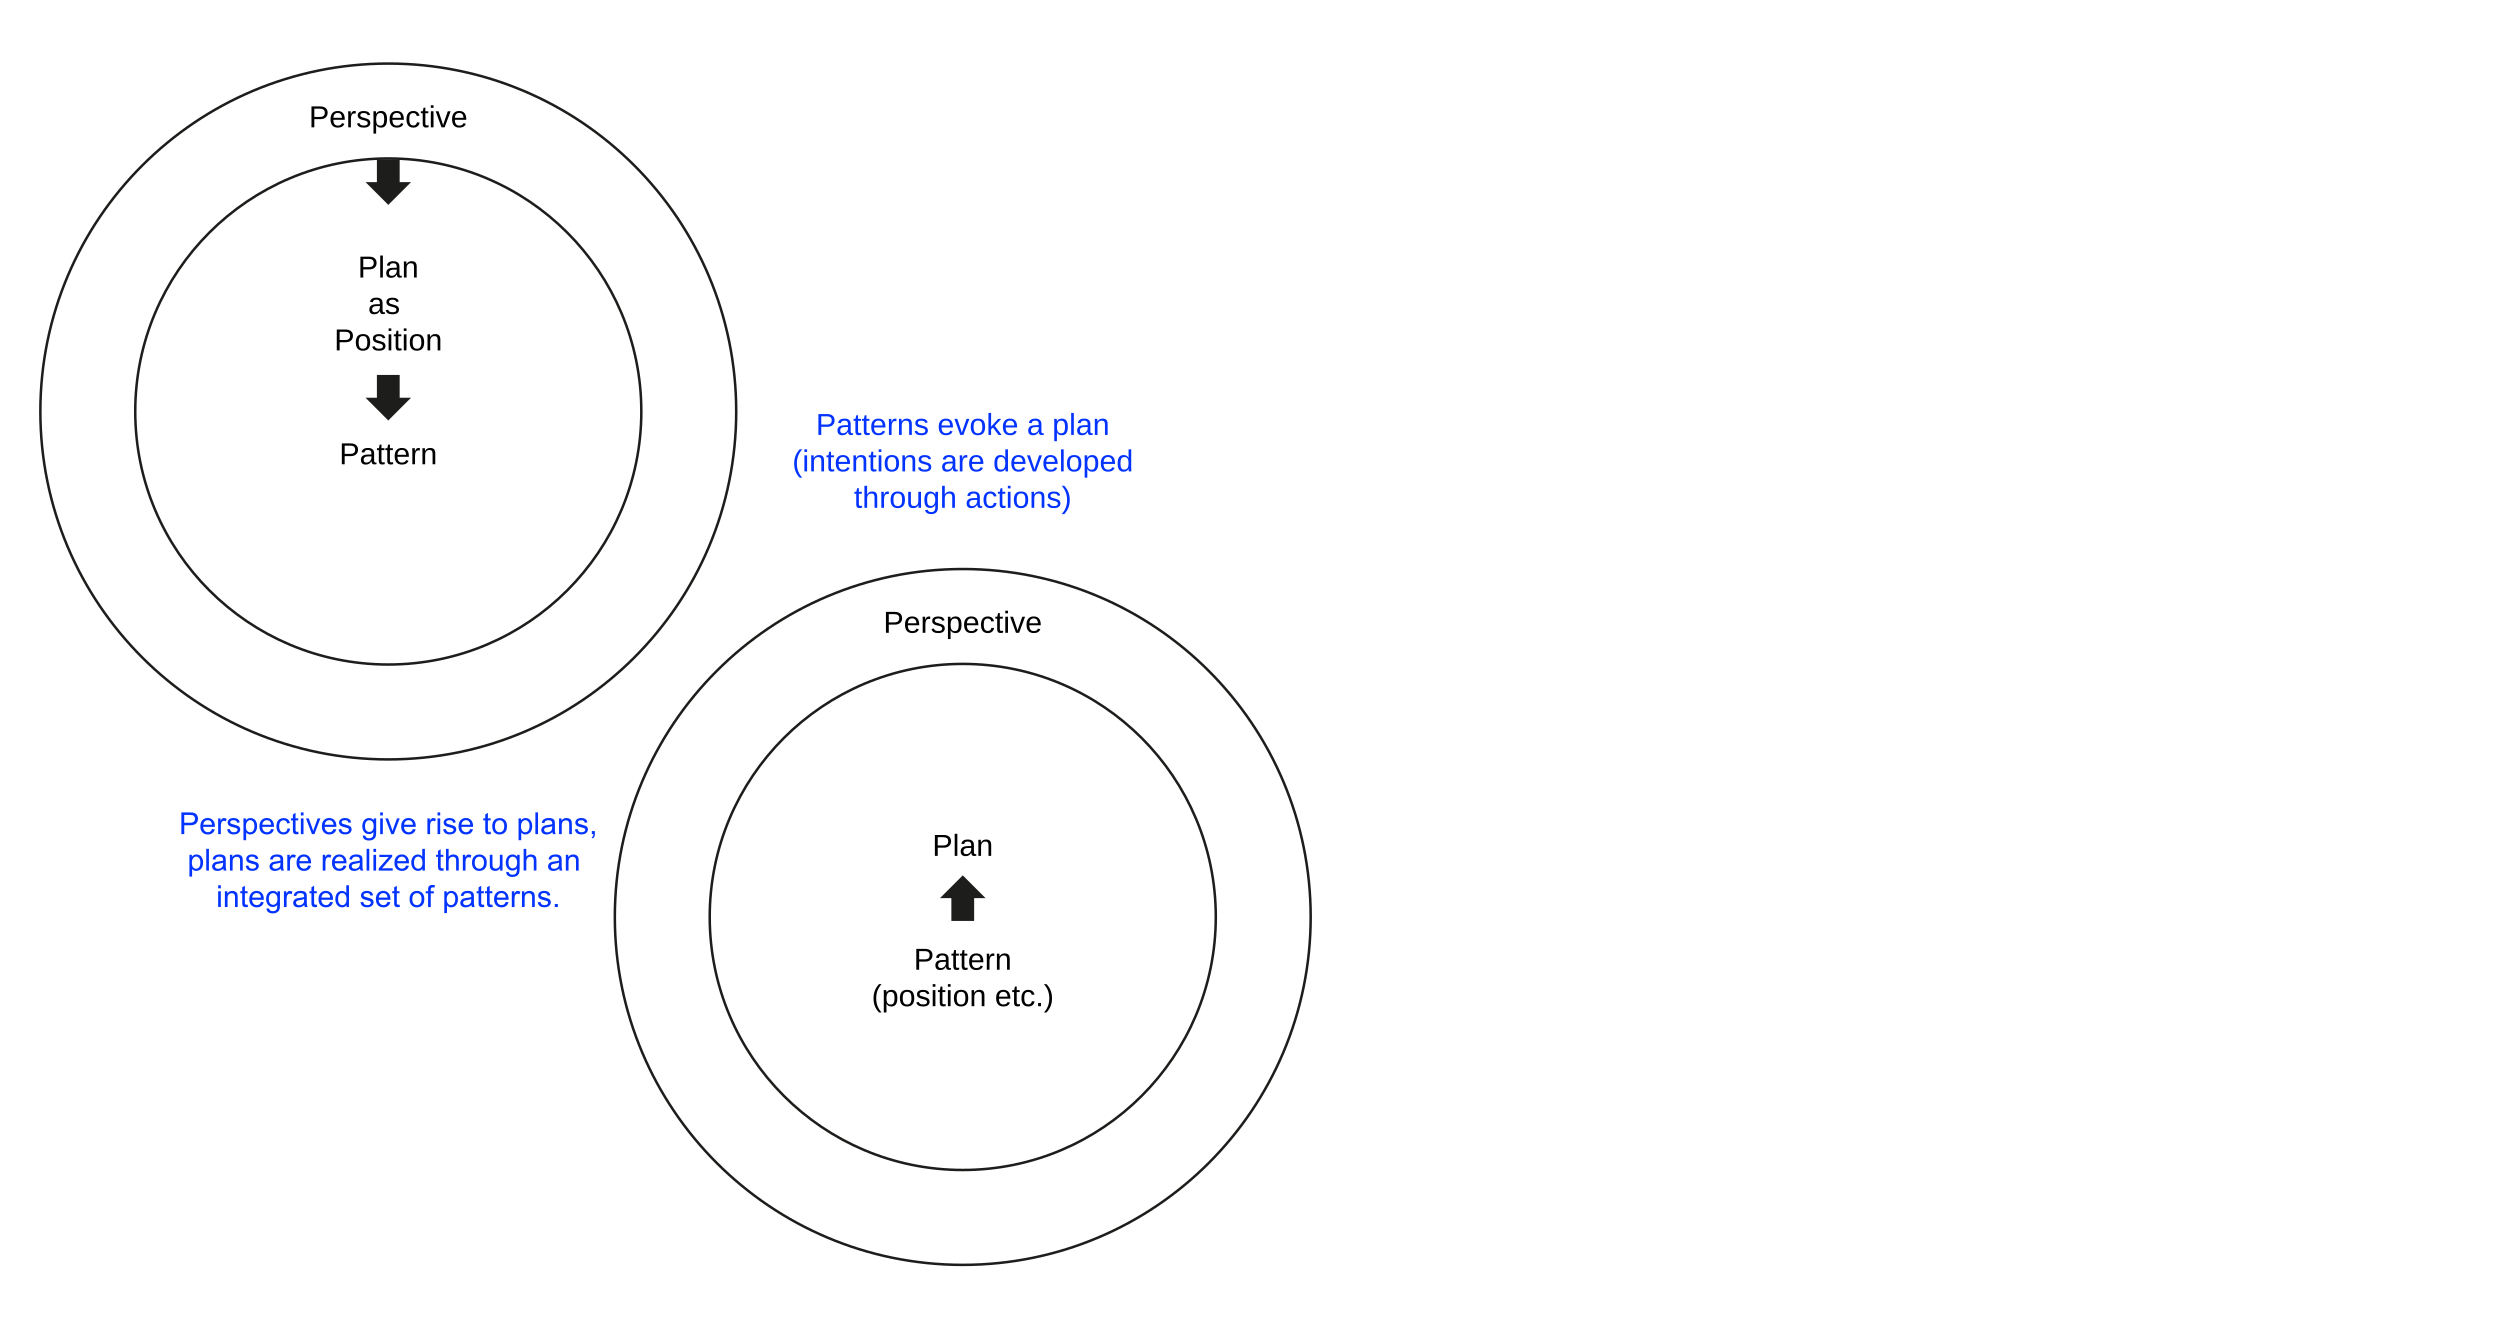
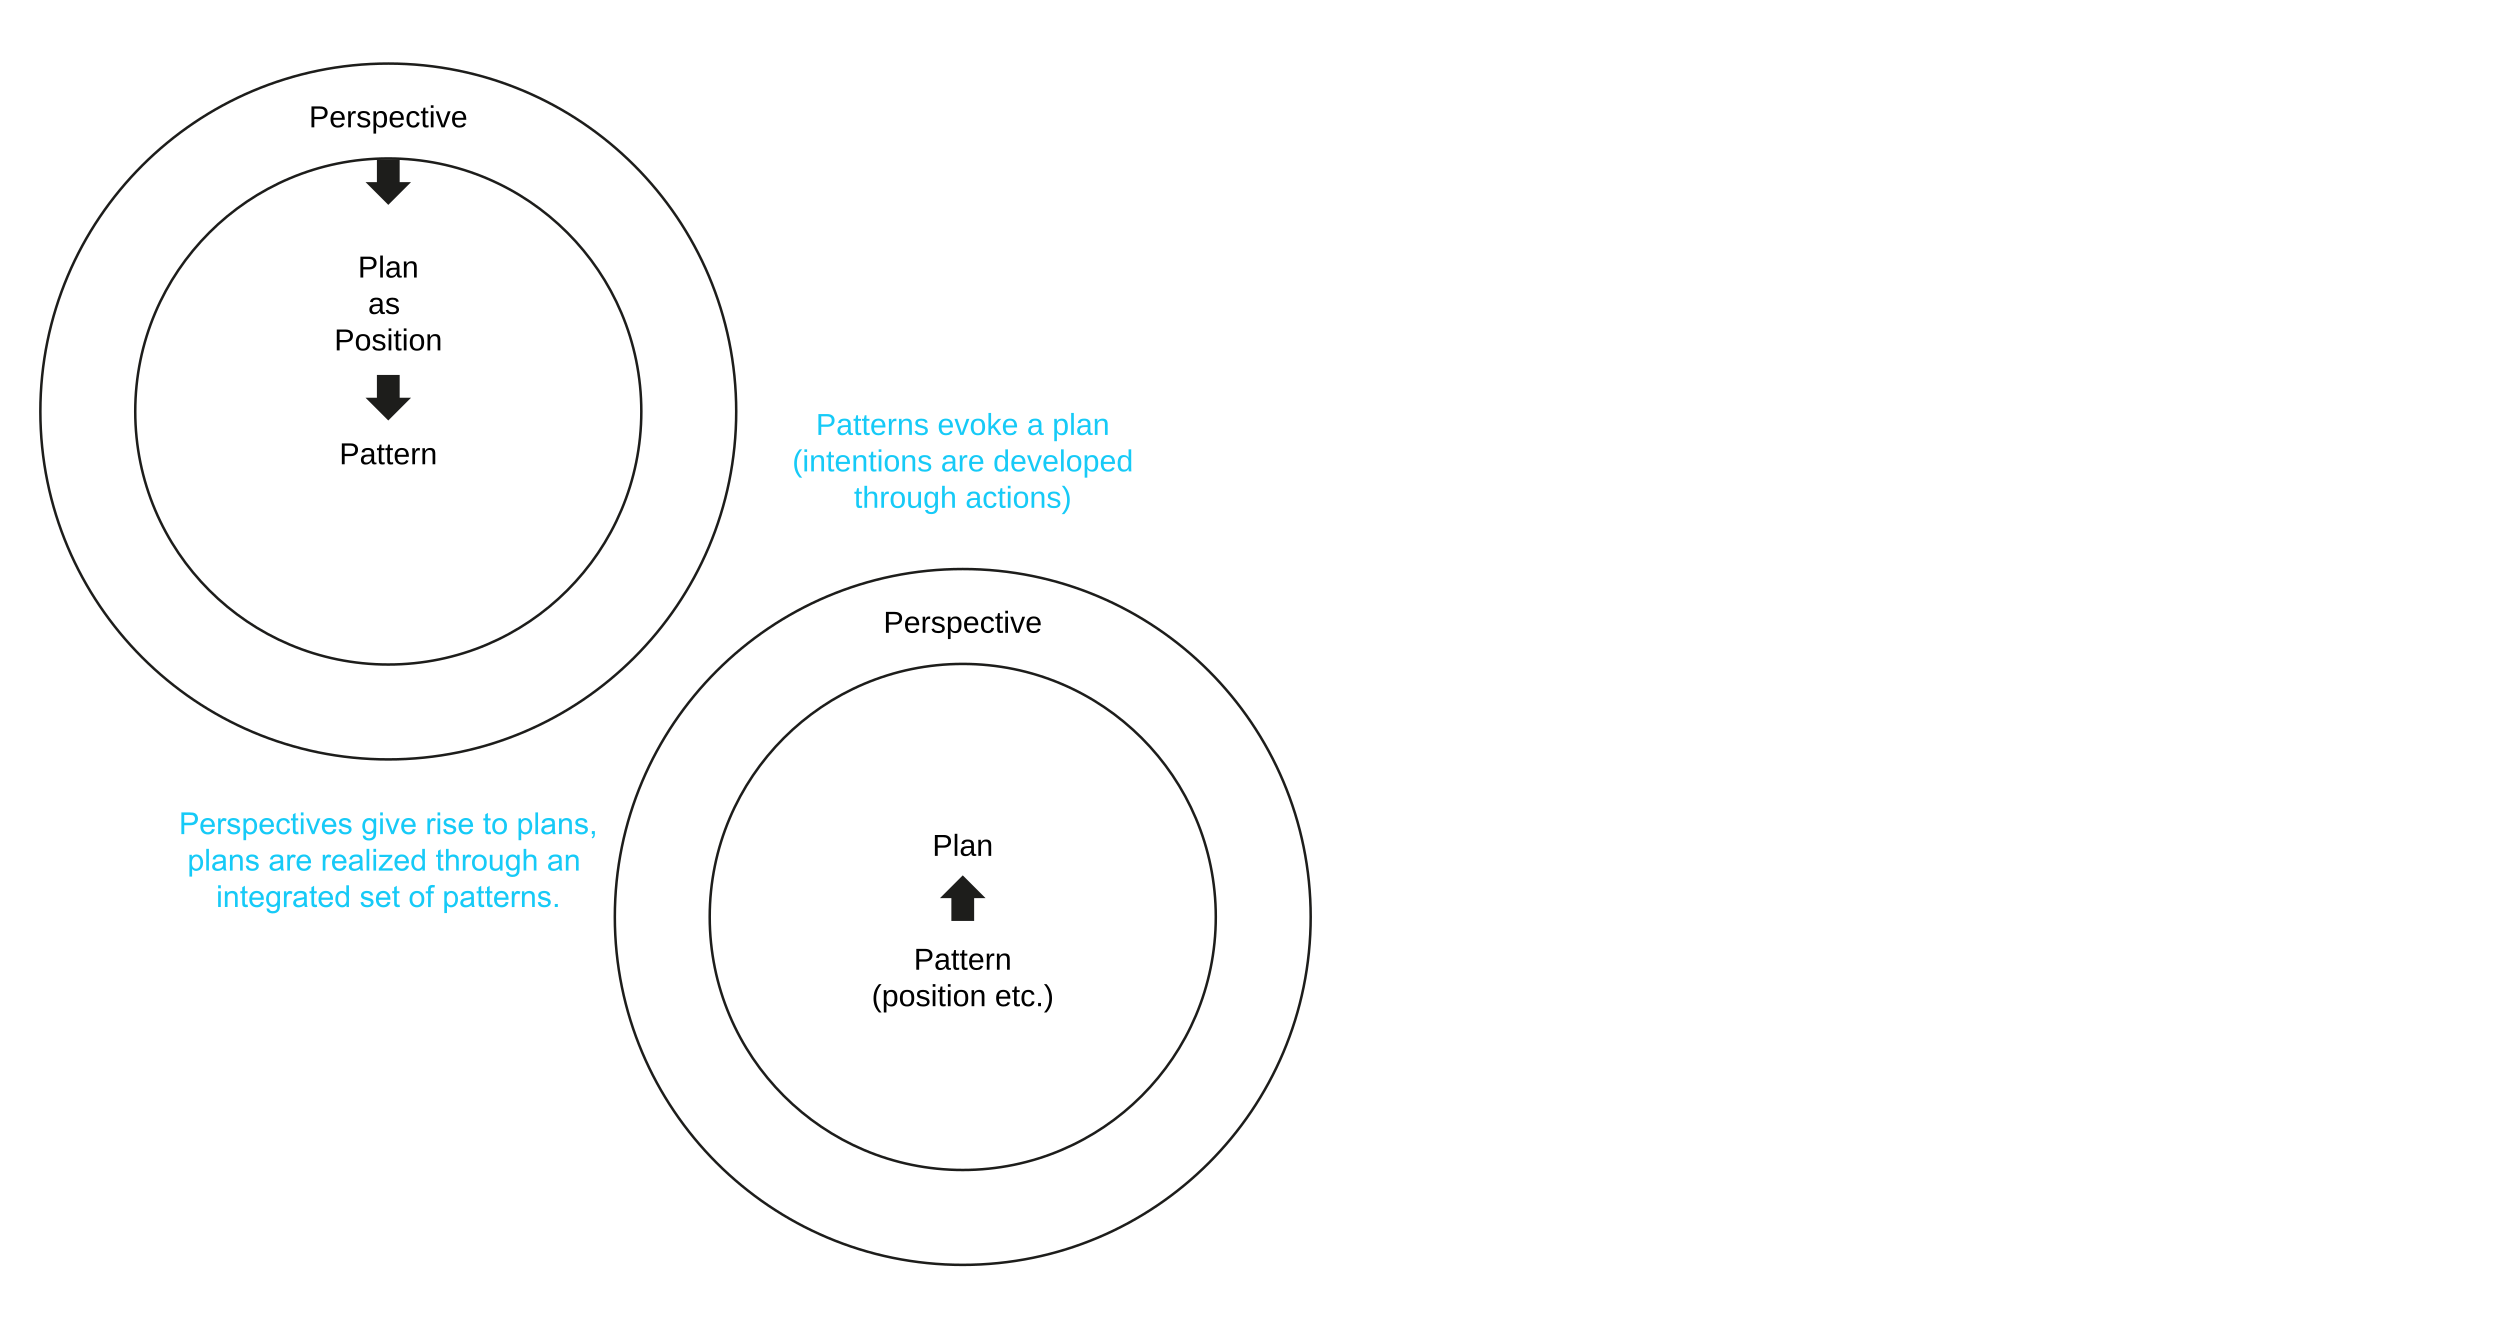
<svg xmlns="http://www.w3.org/2000/svg" id="graphics" viewBox="0 0 988 525">
  <defs>
    <style>
      .cls-1, .cls-2 {
        font-family: ArialMT, Arial;
        font-size: 12px;
      }

      .cls-2, .cls-3 {
-         fill: #0333ff;
+         fill: #16CAF7;
      }

      .cls-4 {
        fill: none;
        stroke: #1d1d1b;
        stroke-miterlimit: 10;
      }

      .cls-5 {
        fill: #1d1d1b;
      }

      .cls-5, .cls-3 {
        stroke-width: 0px;
      }
    </style>
  </defs>
  <g>
    <circle class="cls-4" cx="153.45" cy="162.62" r="100" />
    <circle class="cls-4" cx="153.45" cy="162.62" r="137.5" />
  </g>
  <text class="cls-1" transform="translate(122.11 50.31)">
    <tspan x="0" y="0">Perspective</tspan>
  </text>
  <text class="cls-1" transform="translate(141.45 109.68)">
    <tspan x="0" y="0">Plan</tspan>
    <tspan x="4" y="14.4">as </tspan>
    <tspan x="-9.34" y="28.8">Position</tspan>
  </text>
  <text class="cls-1" transform="translate(134.11 183.48)">
    <tspan x="0" y="0">Pattern</tspan>
  </text>
  <polyline class="cls-5" points="148.95 62.97 148.95 71.97 144.45 71.97 153.45 80.97 162.45 71.97 157.95 71.97 157.95 62.97" />
  <polygon class="cls-5" points="148.95 148.18 148.95 157.18 144.45 157.18 153.45 166.18 162.45 157.18 157.95 157.18 157.95 148.18 148.95 148.18" />
  <g>
    <g>
      <circle class="cls-4" cx="380.48" cy="362.38" r="100" />
      <circle class="cls-4" cx="380.48" cy="362.38" r="137.5" />
    </g>
    <text class="cls-1" transform="translate(349.14 250.07)">
      <tspan x="0" y="0">Perspective</tspan>
    </text>
    <text class="cls-1" transform="translate(368.48 338.23)">
      <tspan x="0" y="0">Plan</tspan>
    </text>
    <text class="cls-1" transform="translate(361.14 383.24)">
      <tspan x="0" y="0">Pattern</tspan>
      <tspan x="-16.67" y="14.4">(position etc.)</tspan>
    </text>
    <polygon class="cls-5" points="384.98 363.94 384.98 354.94 389.48 354.94 380.48 345.94 371.48 354.94 375.98 354.94 375.98 363.94 384.98 363.94" />
  </g>
  <g>
    <path class="cls-3" d="m71.68,329.65v-8.59h3.24c.57,0,1.01.03,1.31.08.42.07.78.2,1.06.4s.51.47.69.83.26.75.26,1.17c0,.73-.23,1.35-.7,1.85s-1.3.76-2.52.76h-2.2v3.49h-1.14Zm1.14-4.51h2.22c.73,0,1.26-.14,1.56-.41s.46-.66.46-1.15c0-.36-.09-.67-.27-.92s-.42-.42-.72-.51c-.19-.05-.54-.08-1.06-.08h-2.2v3.07Z" />
    <path class="cls-3" d="m83.8,327.64l1.09.13c-.17.64-.49,1.13-.96,1.48s-1.06.53-1.78.53c-.91,0-1.63-.28-2.17-.84s-.8-1.35-.8-2.36.27-1.86.81-2.44,1.24-.87,2.1-.87,1.51.28,2.04.85.79,1.36.79,2.39c0,.06,0,.16,0,.28h-4.64c.04.68.23,1.21.58,1.57s.78.54,1.3.54c.39,0,.72-.1.99-.3s.49-.53.65-.97Zm-3.46-1.71h3.47c-.05-.52-.18-.92-.4-1.18-.34-.41-.77-.61-1.31-.61-.48,0-.89.16-1.22.49s-.51.76-.55,1.3Z" />
    <path class="cls-3" d="m86.21,329.65v-6.22h.95v.94c.24-.44.47-.73.67-.87s.43-.21.68-.21c.36,0,.72.11,1.08.34l-.36.98c-.26-.15-.52-.23-.77-.23-.23,0-.44.07-.62.21s-.31.33-.39.58c-.12.38-.18.79-.18,1.23v3.26h-1.05Z" />
    <path class="cls-3" d="m89.79,327.79l1.04-.16c.06.42.22.74.49.96s.64.33,1.12.33.84-.1,1.08-.3.35-.43.35-.69c0-.24-.1-.43-.31-.56-.14-.09-.5-.21-1.08-.36-.77-.2-1.31-.36-1.61-.51s-.53-.34-.68-.59-.23-.53-.23-.83c0-.28.06-.53.19-.77s.3-.43.52-.59c.16-.12.39-.22.67-.31s.59-.13.91-.13c.49,0,.92.07,1.29.21s.64.33.82.57.3.56.36.96l-1.03.14c-.05-.32-.18-.57-.41-.75s-.54-.27-.95-.27c-.48,0-.83.08-1.04.24s-.31.35-.31.56c0,.14.04.26.13.37.09.11.22.21.4.28.11.04.42.13.93.27.75.2,1.27.36,1.56.49s.53.31.69.55.25.54.25.9-.1.68-.31.99-.5.55-.89.72-.82.25-1.31.25c-.81,0-1.42-.17-1.85-.5s-.69-.83-.81-1.49Z" />
    <path class="cls-3" d="m96.21,332.03v-8.61h.96v.81c.23-.32.48-.55.77-.71s.63-.24,1.04-.24c.53,0,1,.14,1.41.41s.71.66.92,1.16.31,1.04.31,1.64c0,.64-.11,1.21-.34,1.72s-.56.9-1,1.17-.89.41-1.37.41c-.35,0-.67-.07-.95-.22s-.51-.34-.69-.56v3.03h-1.05Zm.96-5.46c0,.8.16,1.39.49,1.78s.72.57,1.18.57.87-.2,1.2-.59.5-1.01.5-1.84-.16-1.39-.49-1.78-.72-.59-1.17-.59-.85.21-1.19.63-.52,1.03-.52,1.83Z" />
    <path class="cls-3" d="m107.15,327.64l1.09.13c-.17.64-.49,1.13-.96,1.48s-1.06.53-1.78.53c-.91,0-1.63-.28-2.17-.84s-.8-1.35-.8-2.36.27-1.86.81-2.44,1.24-.87,2.1-.87,1.51.28,2.04.85.79,1.36.79,2.39c0,.06,0,.16,0,.28h-4.64c.04.68.23,1.21.58,1.57s.78.54,1.3.54c.39,0,.72-.1.99-.3s.49-.53.65-.97Zm-3.46-1.71h3.47c-.05-.52-.18-.92-.4-1.18-.34-.41-.77-.61-1.31-.61-.48,0-.89.16-1.22.49s-.51.76-.55,1.3Z" />
    <path class="cls-3" d="m113.62,327.37l1.04.13c-.11.71-.4,1.27-.87,1.68s-1.04.61-1.72.61c-.85,0-1.54-.28-2.05-.83s-.78-1.35-.78-2.39c0-.67.11-1.26.33-1.76s.56-.88,1.02-1.13.95-.38,1.49-.38c.68,0,1.23.17,1.66.51s.71.83.83,1.46l-1.03.16c-.1-.42-.27-.73-.52-.94s-.55-.32-.9-.32c-.53,0-.96.19-1.29.57s-.5.98-.5,1.81.16,1.44.48,1.82.74.57,1.25.57c.41,0,.76-.13,1.04-.38s.45-.64.53-1.17Z" />
    <path class="cls-3" d="m117.87,328.7l.15.93c-.3.06-.56.09-.8.09-.38,0-.68-.06-.89-.18s-.36-.28-.45-.48-.13-.61-.13-1.25v-3.58h-.77v-.82h.77v-1.54l1.05-.63v2.17h1.06v.82h-1.06v3.64c0,.3.02.49.06.58s.1.15.18.21.2.08.36.08c.12,0,.27-.01.46-.04Z" />
    <path class="cls-3" d="m118.9,322.27v-1.21h1.05v1.21h-1.05Zm0,7.38v-6.22h1.05v6.22h-1.05Z" />
    <path class="cls-3" d="m123.29,329.65l-2.37-6.22h1.11l1.34,3.73c.14.4.28.82.4,1.25.09-.33.22-.72.39-1.18l1.38-3.8h1.08l-2.36,6.22h-.98Z" />
    <path class="cls-3" d="m131.82,327.64l1.09.13c-.17.64-.49,1.13-.96,1.48s-1.06.53-1.78.53c-.91,0-1.63-.28-2.17-.84s-.8-1.35-.8-2.36.27-1.86.81-2.44,1.24-.87,2.1-.87,1.51.28,2.04.85.79,1.36.79,2.39c0,.06,0,.16,0,.28h-4.64c.04.68.23,1.21.58,1.57s.78.54,1.3.54c.39,0,.72-.1.99-.3s.49-.53.65-.97Zm-3.46-1.71h3.47c-.05-.52-.18-.92-.4-1.18-.34-.41-.77-.61-1.31-.61-.48,0-.89.16-1.22.49s-.51.76-.55,1.3Z" />
    <path class="cls-3" d="m133.81,327.79l1.04-.16c.06.42.22.74.49.96s.64.33,1.12.33.84-.1,1.08-.3.35-.43.35-.69c0-.24-.1-.43-.31-.56-.14-.09-.5-.21-1.08-.36-.77-.2-1.31-.36-1.61-.51s-.53-.34-.68-.59-.23-.53-.23-.83c0-.28.06-.53.19-.77s.3-.43.52-.59c.16-.12.39-.22.67-.31s.59-.13.91-.13c.49,0,.92.07,1.29.21s.64.33.82.57.3.56.36.96l-1.03.14c-.05-.32-.18-.57-.41-.75s-.54-.27-.95-.27c-.48,0-.83.08-1.04.24s-.31.35-.31.56c0,.14.04.26.13.37.09.11.22.21.4.28.11.04.42.13.93.27.75.2,1.27.36,1.56.49s.53.31.69.55.25.54.25.9-.1.68-.31.99-.5.55-.89.72-.82.25-1.31.25c-.81,0-1.42-.17-1.85-.5s-.69-.83-.81-1.49Z" />
    <path class="cls-3" d="m143.38,330.16l1.03.15c.04.32.16.55.36.69.26.2.62.29,1.07.29.49,0,.87-.1,1.13-.29s.45-.47.54-.82c.05-.21.08-.67.08-1.35-.46.54-1.04.81-1.72.81-.86,0-1.52-.31-1.99-.93s-.7-1.36-.7-2.22c0-.59.11-1.14.32-1.64s.53-.89.93-1.16.89-.41,1.44-.41c.73,0,1.34.3,1.82.89v-.75h.97v5.38c0,.97-.1,1.66-.3,2.06s-.51.72-.94.96-.95.35-1.58.35c-.74,0-1.34-.17-1.8-.5s-.68-.84-.66-1.51Zm.87-3.74c0,.82.16,1.41.49,1.79s.73.56,1.22.56.89-.19,1.22-.56.49-.96.49-1.75-.17-1.34-.51-1.72-.75-.58-1.22-.58-.87.19-1.2.57-.49.95-.49,1.7Z" />
    <path class="cls-3" d="m150.25,322.27v-1.21h1.05v1.21h-1.05Zm0,7.38v-6.22h1.05v6.22h-1.05Z" />
    <path class="cls-3" d="m154.64,329.65l-2.37-6.22h1.11l1.34,3.73c.14.4.28.82.4,1.25.09-.33.22-.72.39-1.18l1.38-3.8h1.08l-2.36,6.22h-.98Z" />
    <path class="cls-3" d="m163.17,327.64l1.09.13c-.17.64-.49,1.13-.96,1.48s-1.06.53-1.78.53c-.91,0-1.63-.28-2.17-.84s-.8-1.35-.8-2.36.27-1.86.81-2.44,1.24-.87,2.1-.87,1.51.28,2.04.85.79,1.36.79,2.39c0,.06,0,.16,0,.28h-4.64c.04.68.23,1.21.58,1.57s.78.54,1.3.54c.39,0,.72-.1.99-.3s.49-.53.65-.97Zm-3.46-1.71h3.47c-.05-.52-.18-.92-.4-1.18-.34-.41-.77-.61-1.31-.61-.48,0-.89.16-1.22.49s-.51.76-.55,1.3Z" />
    <path class="cls-3" d="m168.91,329.65v-6.22h.95v.94c.24-.44.47-.73.67-.87s.43-.21.68-.21c.36,0,.72.11,1.08.34l-.36.98c-.26-.15-.52-.23-.77-.23-.23,0-.44.07-.62.21s-.31.33-.39.58c-.12.38-.18.79-.18,1.23v3.26h-1.05Z" />
    <path class="cls-3" d="m172.92,322.27v-1.21h1.05v1.21h-1.05Zm0,7.38v-6.22h1.05v6.22h-1.05Z" />
    <path class="cls-3" d="m175.16,327.79l1.04-.16c.06.42.22.74.49.96s.64.33,1.12.33.84-.1,1.08-.3.35-.43.35-.69c0-.24-.1-.43-.31-.56-.14-.09-.5-.21-1.08-.36-.77-.2-1.31-.36-1.61-.51s-.53-.34-.68-.59-.23-.53-.23-.83c0-.28.06-.53.19-.77s.3-.43.52-.59c.16-.12.39-.22.67-.31s.59-.13.91-.13c.49,0,.92.07,1.29.21s.64.33.82.57.3.56.36.96l-1.03.14c-.05-.32-.18-.57-.41-.75s-.54-.27-.95-.27c-.48,0-.83.08-1.04.24s-.31.35-.31.56c0,.14.04.26.13.37.09.11.22.21.4.28.11.04.42.13.93.27.75.2,1.27.36,1.56.49s.53.31.69.55.25.54.25.9-.1.68-.31.99-.5.55-.89.72-.82.25-1.31.25c-.81,0-1.42-.17-1.85-.5s-.69-.83-.81-1.49Z" />
    <path class="cls-3" d="m185.84,327.64l1.09.13c-.17.64-.49,1.13-.96,1.48s-1.06.53-1.78.53c-.91,0-1.63-.28-2.17-.84s-.8-1.35-.8-2.36.27-1.86.81-2.44,1.24-.87,2.1-.87,1.51.28,2.04.85.79,1.36.79,2.39c0,.06,0,.16,0,.28h-4.64c.04.68.23,1.21.58,1.57s.78.54,1.3.54c.39,0,.72-.1.99-.3s.49-.53.65-.97Zm-3.46-1.71h3.47c-.05-.52-.18-.92-.4-1.18-.34-.41-.77-.61-1.31-.61-.48,0-.89.16-1.22.49s-.51.76-.55,1.3Z" />
    <path class="cls-3" d="m193.89,328.7l.15.93c-.3.06-.56.09-.8.09-.38,0-.68-.06-.89-.18s-.36-.28-.45-.48-.13-.61-.13-1.25v-3.58h-.77v-.82h.77v-1.54l1.05-.63v2.17h1.06v.82h-1.06v3.64c0,.3.02.49.06.58s.1.15.18.21.2.08.36.08c.12,0,.27-.01.46-.04Z" />
    <path class="cls-3" d="m194.53,326.54c0-1.15.32-2.01.96-2.56.54-.46,1.19-.69,1.96-.69.86,0,1.55.28,2.1.84s.81,1.33.81,2.32c0,.8-.12,1.43-.36,1.89s-.59.82-1.05,1.07-.96.38-1.5.38c-.87,0-1.58-.28-2.11-.84s-.81-1.36-.81-2.41Zm1.08,0c0,.8.17,1.39.52,1.79s.79.59,1.31.59.96-.2,1.31-.6.52-1.01.52-1.82c0-.77-.17-1.35-.52-1.75s-.78-.59-1.3-.59-.96.2-1.31.59-.52.99-.52,1.79Z" />
    <path class="cls-3" d="m204.93,332.03v-8.61h.96v.81c.23-.32.48-.55.77-.71s.63-.24,1.04-.24c.53,0,1,.14,1.41.41s.71.66.92,1.16.31,1.04.31,1.64c0,.64-.11,1.21-.34,1.72s-.56.9-1,1.17-.89.41-1.37.41c-.35,0-.67-.07-.95-.22s-.51-.34-.69-.56v3.03h-1.05Zm.96-5.46c0,.8.16,1.39.49,1.78s.72.57,1.18.57.87-.2,1.2-.59.5-1.01.5-1.84-.16-1.39-.49-1.78-.72-.59-1.17-.59-.85.21-1.19.63-.52,1.03-.52,1.83Z" />
    <path class="cls-3" d="m211.58,329.65v-8.59h1.05v8.59h-1.05Z" />
    <path class="cls-3" d="m218.33,328.88c-.39.33-.77.57-1.13.7s-.75.21-1.16.21c-.68,0-1.21-.17-1.58-.5s-.55-.76-.55-1.28c0-.3.07-.58.21-.83s.32-.45.54-.61.48-.27.76-.35c.21-.05.52-.11.94-.16.85-.1,1.48-.22,1.88-.36,0-.14,0-.24,0-.28,0-.43-.1-.73-.3-.91-.27-.24-.67-.36-1.2-.36-.5,0-.86.09-1.1.26s-.41.48-.52.92l-1.03-.14c.09-.44.25-.8.46-1.07s.53-.48.93-.63.88-.22,1.41-.22.96.06,1.29.19.58.28.73.47.27.43.33.72c.04.18.05.5.05.97v1.41c0,.98.02,1.6.07,1.86s.13.51.27.75h-1.1c-.11-.22-.18-.47-.21-.77Zm-.09-2.36c-.38.16-.96.29-1.72.4-.43.06-.74.13-.92.21s-.32.19-.42.34-.15.32-.15.5c0,.28.11.52.32.7s.52.28.93.28.77-.09,1.08-.27.55-.42.7-.73c.11-.24.17-.59.17-1.05v-.39Z" />
    <path class="cls-3" d="m220.94,329.65v-6.22h.95v.88c.46-.68,1.12-1.03,1.98-1.03.38,0,.72.07,1.03.2s.55.31.71.53.27.48.33.78c.04.2.06.54.06,1.03v3.83h-1.05v-3.79c0-.43-.04-.75-.12-.96s-.23-.38-.44-.51-.45-.19-.74-.19c-.45,0-.84.14-1.16.43s-.49.83-.49,1.62v3.4h-1.05Z" />
    <path class="cls-3" d="m227.2,327.79l1.04-.16c.06.42.22.74.49.96s.64.33,1.12.33.84-.1,1.08-.3.35-.43.35-.69c0-.24-.1-.43-.31-.56-.14-.09-.5-.21-1.08-.36-.77-.2-1.31-.36-1.61-.51s-.53-.34-.68-.59-.23-.53-.23-.83c0-.28.06-.53.19-.77s.3-.43.52-.59c.16-.12.39-.22.67-.31s.59-.13.91-.13c.49,0,.92.07,1.29.21s.64.33.82.57.3.56.36.96l-1.03.14c-.05-.32-.18-.57-.41-.75s-.54-.27-.95-.27c-.48,0-.83.08-1.04.24s-.31.35-.31.56c0,.14.04.26.13.37.09.11.22.21.4.28.11.04.42.13.93.27.75.2,1.27.36,1.56.49s.53.31.69.55.25.54.25.9-.1.68-.31.99-.5.55-.89.72-.82.25-1.31.25c-.81,0-1.42-.17-1.85-.5s-.69-.83-.81-1.49Z" />
    <path class="cls-3" d="m233.89,329.65v-1.2h1.2v1.2c0,.44-.08.8-.23,1.07s-.4.48-.74.63l-.29-.45c.22-.1.39-.24.49-.43s.16-.46.18-.82h-.6Z" />
    <path class="cls-3" d="m74.86,346.43v-8.61h.96v.81c.23-.32.48-.55.77-.71s.63-.24,1.04-.24c.53,0,1,.14,1.41.41s.71.66.92,1.16.31,1.04.31,1.64c0,.64-.11,1.21-.34,1.72s-.56.9-1,1.17-.89.41-1.37.41c-.35,0-.67-.07-.95-.22s-.51-.34-.69-.56v3.03h-1.05Zm.96-5.46c0,.8.16,1.39.49,1.78s.72.57,1.18.57.87-.2,1.2-.59.5-1.01.5-1.84-.16-1.39-.49-1.78-.72-.59-1.17-.59-.85.21-1.19.63-.52,1.03-.52,1.83Z" />
    <path class="cls-3" d="m81.51,344.05v-8.59h1.05v8.59h-1.05Z" />
    <path class="cls-3" d="m88.26,343.28c-.39.33-.77.57-1.13.7s-.75.21-1.16.21c-.68,0-1.21-.17-1.58-.5s-.55-.76-.55-1.28c0-.3.07-.58.21-.83s.32-.45.54-.61.48-.27.76-.35c.21-.05.52-.11.94-.16.85-.1,1.48-.22,1.88-.36,0-.14,0-.24,0-.28,0-.43-.1-.73-.3-.91-.27-.24-.67-.36-1.2-.36-.5,0-.86.09-1.1.26s-.41.48-.52.92l-1.03-.14c.09-.44.25-.8.46-1.07s.53-.48.93-.63.88-.22,1.41-.22.96.06,1.29.19.58.28.73.47.27.43.33.72c.04.18.05.5.05.97v1.41c0,.98.02,1.6.07,1.86s.13.51.27.75h-1.1c-.11-.22-.18-.47-.21-.77Zm-.09-2.36c-.38.16-.96.29-1.72.4-.43.06-.74.13-.92.21s-.32.19-.42.34-.15.32-.15.5c0,.28.11.52.32.7s.52.28.93.28.77-.09,1.08-.27.55-.42.7-.73c.11-.24.17-.59.17-1.05v-.39Z" />
    <path class="cls-3" d="m90.87,344.05v-6.22h.95v.88c.46-.68,1.12-1.03,1.98-1.03.38,0,.72.07,1.03.2s.55.31.71.53.27.48.33.78c.04.2.06.54.06,1.03v3.83h-1.05v-3.79c0-.43-.04-.75-.12-.96s-.23-.38-.44-.51-.45-.19-.74-.19c-.45,0-.84.14-1.16.43s-.49.83-.49,1.62v3.4h-1.05Z" />
    <path class="cls-3" d="m97.13,342.19l1.04-.16c.06.42.22.74.49.96s.64.33,1.12.33.84-.1,1.08-.3.35-.43.35-.69c0-.24-.1-.43-.31-.56-.14-.09-.5-.21-1.08-.36-.77-.2-1.31-.36-1.61-.51s-.53-.34-.68-.59-.23-.53-.23-.83c0-.28.06-.53.19-.77s.3-.43.52-.59c.16-.12.39-.22.67-.31s.59-.13.91-.13c.49,0,.92.07,1.29.21s.64.33.82.57.3.56.36.96l-1.03.14c-.05-.32-.18-.57-.41-.75s-.54-.27-.95-.27c-.48,0-.83.08-1.04.24s-.31.35-.31.56c0,.14.04.26.13.37.09.11.22.21.4.28.11.04.42.13.93.27.75.2,1.27.36,1.56.49s.53.31.69.55.25.54.25.9-.1.68-.31.99-.5.55-.89.72-.82.25-1.31.25c-.81,0-1.42-.17-1.85-.5s-.69-.83-.81-1.49Z" />
    <path class="cls-3" d="m110.94,343.28c-.39.33-.77.57-1.13.7s-.75.21-1.16.21c-.68,0-1.21-.17-1.58-.5s-.55-.76-.55-1.28c0-.3.07-.58.21-.83s.32-.45.54-.61.48-.27.76-.35c.21-.05.52-.11.94-.16.85-.1,1.48-.22,1.88-.36,0-.14,0-.24,0-.28,0-.43-.1-.73-.3-.91-.27-.24-.67-.36-1.2-.36-.5,0-.86.09-1.1.26s-.41.48-.52.92l-1.03-.14c.09-.44.25-.8.46-1.07s.53-.48.93-.63.88-.22,1.41-.22.96.06,1.29.19.58.28.73.47.27.43.33.72c.04.18.05.5.05.97v1.41c0,.98.02,1.6.07,1.86s.13.51.27.75h-1.1c-.11-.22-.18-.47-.21-.77Zm-.09-2.36c-.38.16-.96.29-1.72.4-.43.06-.74.13-.92.21s-.32.19-.42.34-.15.32-.15.5c0,.28.11.52.32.7s.52.28.93.28.77-.09,1.08-.27.55-.42.7-.73c.11-.24.17-.59.17-1.05v-.39Z" />
    <path class="cls-3" d="m113.54,344.05v-6.22h.95v.94c.24-.44.47-.73.67-.87s.43-.21.68-.21c.36,0,.72.11,1.08.34l-.36.98c-.26-.15-.52-.23-.77-.23-.23,0-.44.07-.62.21s-.31.33-.39.58c-.12.38-.18.79-.18,1.23v3.26h-1.05Z" />
    <path class="cls-3" d="m121.81,342.04l1.09.13c-.17.64-.49,1.13-.96,1.48s-1.06.53-1.78.53c-.91,0-1.63-.28-2.17-.84s-.8-1.35-.8-2.36.27-1.86.81-2.44,1.24-.87,2.1-.87,1.51.28,2.04.85.79,1.36.79,2.39c0,.06,0,.16,0,.28h-4.64c.04.68.23,1.21.58,1.57s.78.54,1.3.54c.39,0,.72-.1.99-.3s.49-.53.65-.97Zm-3.46-1.71h3.47c-.05-.52-.18-.92-.4-1.18-.34-.41-.77-.61-1.31-.61-.48,0-.89.16-1.22.49s-.51.76-.55,1.3Z" />
    <path class="cls-3" d="m127.55,344.05v-6.22h.95v.94c.24-.44.47-.73.67-.87s.43-.21.68-.21c.36,0,.72.11,1.08.34l-.36.98c-.26-.15-.52-.23-.77-.23-.23,0-.44.07-.62.21s-.31.33-.39.58c-.12.38-.18.79-.18,1.23v3.26h-1.05Z" />
    <path class="cls-3" d="m135.82,342.04l1.09.13c-.17.64-.49,1.13-.96,1.48s-1.06.53-1.78.53c-.91,0-1.63-.28-2.17-.84s-.8-1.35-.8-2.36.27-1.86.81-2.44,1.24-.87,2.1-.87,1.51.28,2.04.85.79,1.36.79,2.39c0,.06,0,.16,0,.28h-4.64c.04.68.23,1.21.58,1.57s.78.54,1.3.54c.39,0,.72-.1.99-.3s.49-.53.65-.97Zm-3.46-1.71h3.47c-.05-.52-.18-.92-.4-1.18-.34-.41-.77-.61-1.31-.61-.48,0-.89.16-1.22.49s-.51.76-.55,1.3Z" />
    <path class="cls-3" d="m142.29,343.28c-.39.33-.77.57-1.13.7s-.75.21-1.16.21c-.68,0-1.21-.17-1.58-.5s-.55-.76-.55-1.28c0-.3.07-.58.21-.83s.32-.45.54-.61.48-.27.76-.35c.21-.05.52-.11.94-.16.85-.1,1.48-.22,1.88-.36,0-.14,0-.24,0-.28,0-.43-.1-.73-.3-.91-.27-.24-.67-.36-1.2-.36-.5,0-.86.09-1.1.26s-.41.48-.52.92l-1.03-.14c.09-.44.25-.8.46-1.07s.53-.48.93-.63.88-.22,1.41-.22.96.06,1.29.19.58.28.73.47.27.43.33.72c.04.18.05.5.05.97v1.41c0,.98.02,1.6.07,1.86s.13.51.27.75h-1.1c-.11-.22-.18-.47-.21-.77Zm-.09-2.36c-.38.16-.96.29-1.72.4-.43.06-.74.13-.92.21s-.32.19-.42.34-.15.32-.15.5c0,.28.11.52.32.7s.52.28.93.28.77-.09,1.08-.27.55-.42.7-.73c.11-.24.17-.59.17-1.05v-.39Z" />
    <path class="cls-3" d="m144.88,344.05v-8.59h1.05v8.59h-1.05Z" />
    <path class="cls-3" d="m147.58,336.67v-1.21h1.05v1.21h-1.05Zm0,7.38v-6.22h1.05v6.22h-1.05Z" />
    <path class="cls-3" d="m149.68,344.05v-.86l3.96-4.55c-.45.02-.85.04-1.19.04h-2.54v-.86h5.09v.7l-3.37,3.95-.65.72c.47-.04.92-.05,1.33-.05h2.88v.91h-5.51Z" />
    <path class="cls-3" d="m160.5,342.04l1.09.13c-.17.64-.49,1.13-.96,1.48s-1.06.53-1.78.53c-.91,0-1.63-.28-2.17-.84s-.8-1.35-.8-2.36.27-1.86.81-2.44,1.24-.87,2.1-.87,1.51.28,2.04.85.79,1.36.79,2.39c0,.06,0,.16,0,.28h-4.64c.04.68.23,1.21.58,1.57s.78.54,1.3.54c.39,0,.72-.1.99-.3s.49-.53.65-.97Zm-3.46-1.71h3.47c-.05-.52-.18-.92-.4-1.18-.34-.41-.77-.61-1.31-.61-.48,0-.89.16-1.22.49s-.51.76-.55,1.3Z" />
    <path class="cls-3" d="m166.95,344.05v-.79c-.39.62-.97.93-1.74.93-.5,0-.95-.14-1.37-.41s-.74-.66-.97-1.15-.34-1.05-.34-1.69.1-1.18.31-1.69.52-.89.93-1.16.88-.4,1.39-.4c.38,0,.71.08,1,.24s.53.36.71.62v-3.08h1.05v8.59h-.98Zm-3.33-3.11c0,.8.17,1.39.5,1.79s.73.59,1.19.59.85-.19,1.17-.57.48-.95.48-1.73c0-.85-.16-1.48-.49-1.88s-.73-.6-1.21-.6-.86.19-1.17.57-.47.99-.47,1.81Z" />
    <path class="cls-3" d="m175.22,343.1l.15.93c-.3.06-.56.09-.8.09-.38,0-.68-.06-.89-.18s-.36-.28-.45-.48-.13-.61-.13-1.25v-3.58h-.77v-.82h.77v-1.54l1.05-.63v2.17h1.06v.82h-1.06v3.64c0,.3.02.49.06.58s.1.15.18.21.2.08.36.08c.12,0,.27-.01.46-.04Z" />
    <path class="cls-3" d="m176.25,344.05v-8.59h1.05v3.08c.49-.57,1.11-.86,1.86-.86.46,0,.86.09,1.2.27s.58.43.73.75.22.79.22,1.39v3.94h-1.05v-3.94c0-.53-.11-.91-.34-1.15s-.55-.36-.97-.36c-.31,0-.61.08-.88.24s-.47.38-.59.66-.18.66-.18,1.15v3.4h-1.05Z" />
    <path class="cls-3" d="m182.91,344.05v-6.22h.95v.94c.24-.44.47-.73.67-.87s.43-.21.68-.21c.36,0,.72.11,1.08.34l-.36.98c-.26-.15-.52-.23-.77-.23-.23,0-.44.07-.62.21s-.31.33-.39.58c-.12.38-.18.79-.18,1.23v3.26h-1.05Z" />
    <path class="cls-3" d="m186.53,340.94c0-1.15.32-2.01.96-2.56.54-.46,1.19-.69,1.96-.69.86,0,1.55.28,2.1.84s.81,1.33.81,2.32c0,.8-.12,1.43-.36,1.89s-.59.82-1.05,1.07-.96.38-1.5.38c-.87,0-1.58-.28-2.11-.84s-.81-1.36-.81-2.41Zm1.08,0c0,.8.17,1.39.52,1.79s.79.59,1.31.59.96-.2,1.31-.6.52-1.01.52-1.82c0-.77-.17-1.35-.52-1.75s-.78-.59-1.3-.59-.96.2-1.31.59-.52.99-.52,1.79Z" />
    <path class="cls-3" d="m197.67,344.05v-.91c-.48.7-1.14,1.05-1.97,1.05-.37,0-.71-.07-1.03-.21s-.55-.32-.71-.53-.26-.47-.33-.78c-.04-.21-.06-.54-.06-.98v-3.86h1.05v3.45c0,.55.02.92.06,1.11.07.28.21.5.42.65s.48.24.8.24.61-.08.89-.24.47-.38.59-.66.17-.68.17-1.22v-3.33h1.05v6.22h-.94Z" />
    <path class="cls-3" d="m200.08,344.56l1.03.15c.04.32.16.55.36.69.26.2.62.29,1.07.29.49,0,.87-.1,1.13-.29s.45-.47.54-.82c.05-.21.08-.67.08-1.35-.46.54-1.04.81-1.72.81-.86,0-1.52-.31-1.99-.93s-.7-1.36-.7-2.22c0-.59.11-1.14.32-1.64s.53-.89.93-1.16.89-.41,1.44-.41c.73,0,1.34.3,1.82.89v-.75h.97v5.38c0,.97-.1,1.66-.3,2.06s-.51.72-.94.96-.95.35-1.58.35c-.74,0-1.34-.17-1.8-.5s-.68-.84-.66-1.51Zm.87-3.74c0,.82.16,1.41.49,1.79s.73.56,1.22.56.89-.19,1.22-.56.49-.96.49-1.75-.17-1.34-.51-1.72-.75-.58-1.22-.58-.87.19-1.2.57-.49.95-.49,1.7Z" />
    <path class="cls-3" d="m206.94,344.05v-8.59h1.05v3.08c.49-.57,1.11-.86,1.86-.86.46,0,.86.09,1.2.27s.58.43.73.75.22.79.22,1.39v3.94h-1.05v-3.94c0-.53-.11-.91-.34-1.15s-.55-.36-.97-.36c-.31,0-.61.08-.88.24s-.47.38-.59.66-.18.66-.18,1.15v3.4h-1.05Z" />
    <path class="cls-3" d="m221.01,343.28c-.39.33-.77.57-1.13.7s-.75.21-1.16.21c-.68,0-1.21-.17-1.58-.5s-.55-.76-.55-1.28c0-.3.07-.58.21-.83s.32-.45.54-.61.48-.27.76-.35c.21-.05.52-.11.94-.16.85-.1,1.48-.22,1.88-.36,0-.14,0-.24,0-.28,0-.43-.1-.73-.3-.91-.27-.24-.67-.36-1.2-.36-.5,0-.86.09-1.1.26s-.41.48-.52.92l-1.03-.14c.09-.44.25-.8.46-1.07s.53-.48.93-.63.88-.22,1.41-.22.96.06,1.29.19.58.28.73.47.27.43.33.72c.04.18.05.5.05.97v1.41c0,.98.02,1.6.07,1.86s.13.51.27.75h-1.1c-.11-.22-.18-.47-.21-.77Zm-.09-2.36c-.38.16-.96.29-1.72.4-.43.06-.74.13-.92.21s-.32.19-.42.34-.15.32-.15.5c0,.28.11.52.32.7s.52.28.93.28.77-.09,1.08-.27.55-.42.7-.73c.11-.24.17-.59.17-1.05v-.39Z" />
    <path class="cls-3" d="m223.62,344.05v-6.22h.95v.88c.46-.68,1.12-1.03,1.98-1.03.38,0,.72.07,1.03.2s.55.31.71.53.27.48.33.78c.04.2.06.54.06,1.03v3.83h-1.05v-3.79c0-.43-.04-.75-.12-.96s-.23-.38-.44-.51-.45-.19-.74-.19c-.45,0-.84.14-1.16.43s-.49.83-.49,1.62v3.4h-1.05Z" />
    <path class="cls-3" d="m86.21,351.07v-1.21h1.05v1.21h-1.05Zm0,7.38v-6.22h1.05v6.22h-1.05Z" />
    <path class="cls-3" d="m88.87,358.45v-6.22h.95v.88c.46-.68,1.12-1.03,1.98-1.03.38,0,.72.07,1.03.2s.55.31.71.53.27.48.33.78c.04.2.06.54.06,1.03v3.83h-1.05v-3.79c0-.43-.04-.75-.12-.96s-.23-.38-.44-.51-.45-.19-.74-.19c-.45,0-.84.14-1.16.43s-.49.83-.49,1.62v3.4h-1.05Z" />
    <path class="cls-3" d="m97.85,357.5l.15.93c-.3.06-.56.09-.8.09-.38,0-.68-.06-.89-.18s-.36-.28-.45-.48-.13-.61-.13-1.25v-3.58h-.77v-.82h.77v-1.54l1.05-.63v2.17h1.06v.82h-1.06v3.64c0,.3.02.49.06.58s.1.15.18.21.2.08.36.08c.12,0,.27-.01.46-.04Z" />
    <path class="cls-3" d="m103.14,356.44l1.09.13c-.17.64-.49,1.13-.96,1.48s-1.06.53-1.78.53c-.91,0-1.63-.28-2.17-.84s-.8-1.35-.8-2.36.27-1.86.81-2.44,1.24-.87,2.1-.87,1.51.28,2.04.85.79,1.36.79,2.39c0,.06,0,.16,0,.28h-4.64c.04.68.23,1.21.58,1.57s.78.54,1.3.54c.39,0,.72-.1.99-.3s.49-.53.65-.97Zm-3.46-1.71h3.47c-.05-.52-.18-.92-.4-1.18-.34-.41-.77-.61-1.31-.61-.48,0-.89.16-1.22.49s-.51.76-.55,1.3Z" />
    <path class="cls-3" d="m105.36,358.96l1.03.15c.04.32.16.55.36.69.26.2.62.29,1.07.29.49,0,.87-.1,1.13-.29s.45-.47.54-.82c.05-.21.08-.67.08-1.35-.46.54-1.04.81-1.72.81-.86,0-1.52-.31-1.99-.93s-.7-1.36-.7-2.22c0-.59.11-1.14.32-1.64s.53-.89.93-1.16.89-.41,1.44-.41c.73,0,1.34.3,1.82.89v-.75h.97v5.38c0,.97-.1,1.66-.3,2.06s-.51.72-.94.96-.95.35-1.58.35c-.74,0-1.34-.17-1.8-.5s-.68-.84-.66-1.51Zm.87-3.74c0,.82.16,1.41.49,1.79s.73.56,1.22.56.89-.19,1.22-.56.49-.96.49-1.75-.17-1.34-.51-1.72-.75-.58-1.22-.58-.87.19-1.2.57-.49.95-.49,1.7Z" />
    <path class="cls-3" d="m112.21,358.45v-6.22h.95v.94c.24-.44.47-.73.67-.87s.43-.21.68-.21c.36,0,.72.11,1.08.34l-.36.98c-.26-.15-.52-.23-.77-.23-.23,0-.44.07-.62.21s-.31.33-.39.58c-.12.38-.18.79-.18,1.23v3.26h-1.05Z" />
    <path class="cls-3" d="m120.28,357.68c-.39.33-.77.57-1.13.7s-.75.21-1.16.21c-.68,0-1.21-.17-1.58-.5s-.55-.76-.55-1.28c0-.3.07-.58.21-.83s.32-.45.54-.61.48-.27.76-.35c.21-.05.52-.11.94-.16.85-.1,1.48-.22,1.88-.36,0-.14,0-.24,0-.28,0-.43-.1-.73-.3-.91-.27-.24-.67-.36-1.2-.36-.5,0-.86.09-1.1.26s-.41.48-.52.92l-1.03-.14c.09-.44.25-.8.46-1.07s.53-.48.93-.63.88-.22,1.41-.22.96.06,1.29.19.58.28.73.47.27.43.33.72c.04.18.05.5.05.97v1.41c0,.98.02,1.6.07,1.86s.13.51.27.75h-1.1c-.11-.22-.18-.47-.21-.77Zm-.09-2.36c-.38.16-.96.29-1.72.4-.43.06-.74.13-.92.21s-.32.19-.42.34-.15.32-.15.5c0,.28.11.52.32.7s.52.28.93.28.77-.09,1.08-.27.55-.42.7-.73c.11-.24.17-.59.17-1.05v-.39Z" />
    <path class="cls-3" d="m125.2,357.5l.15.93c-.3.06-.56.09-.8.09-.38,0-.68-.06-.89-.18s-.36-.28-.45-.48-.13-.61-.13-1.25v-3.58h-.77v-.82h.77v-1.54l1.05-.63v2.17h1.06v.82h-1.06v3.64c0,.3.02.49.06.58s.1.15.18.21.2.08.36.08c.12,0,.27-.01.46-.04Z" />
    <path class="cls-3" d="m130.49,356.44l1.09.13c-.17.64-.49,1.13-.96,1.48s-1.06.53-1.78.53c-.91,0-1.63-.28-2.17-.84s-.8-1.35-.8-2.36.27-1.86.81-2.44,1.24-.87,2.1-.87,1.51.28,2.04.85.79,1.36.79,2.39c0,.06,0,.16,0,.28h-4.64c.04.68.23,1.21.58,1.57s.78.54,1.3.54c.39,0,.72-.1.99-.3s.49-.53.65-.97Zm-3.46-1.71h3.47c-.05-.52-.18-.92-.4-1.18-.34-.41-.77-.61-1.31-.61-.48,0-.89.16-1.22.49s-.51.76-.55,1.3Z" />
    <path class="cls-3" d="m136.94,358.45v-.79c-.39.62-.97.93-1.74.93-.5,0-.95-.14-1.37-.41s-.74-.66-.97-1.15-.34-1.05-.34-1.69.1-1.18.31-1.69.52-.89.93-1.16.88-.4,1.39-.4c.38,0,.71.08,1,.24s.53.36.71.62v-3.08h1.05v8.59h-.98Zm-3.33-3.11c0,.8.17,1.39.5,1.79s.73.59,1.19.59.85-.19,1.17-.57.48-.95.48-1.73c0-.85-.16-1.48-.49-1.88s-.73-.6-1.21-.6-.86.19-1.17.57-.47.99-.47,1.81Z" />
    <path class="cls-3" d="m142.49,356.59l1.04-.16c.06.42.22.74.49.96s.64.33,1.12.33.84-.1,1.08-.3.35-.43.35-.69c0-.24-.1-.43-.31-.56-.14-.09-.5-.21-1.08-.36-.77-.2-1.31-.36-1.61-.51s-.53-.34-.68-.59-.23-.53-.23-.83c0-.28.06-.53.19-.77s.3-.43.52-.59c.16-.12.39-.22.67-.31s.59-.13.91-.13c.49,0,.92.07,1.29.21s.64.33.82.57.3.56.36.96l-1.03.14c-.05-.32-.18-.57-.41-.75s-.54-.27-.95-.27c-.48,0-.83.08-1.04.24s-.31.35-.31.56c0,.14.04.26.13.37.09.11.22.21.4.28.11.04.42.13.93.27.75.2,1.27.36,1.56.49s.53.31.69.55.25.54.25.9-.1.68-.31.99-.5.55-.89.72-.82.25-1.31.25c-.81,0-1.42-.17-1.85-.5s-.69-.83-.81-1.49Z" />
    <path class="cls-3" d="m153.17,356.44l1.09.13c-.17.64-.49,1.13-.96,1.48s-1.06.53-1.78.53c-.91,0-1.63-.28-2.17-.84s-.8-1.35-.8-2.36.27-1.86.81-2.44,1.24-.87,2.1-.87,1.51.28,2.04.85.79,1.36.79,2.39c0,.06,0,.16,0,.28h-4.64c.04.68.23,1.21.58,1.57s.78.54,1.3.54c.39,0,.72-.1.99-.3s.49-.53.65-.97Zm-3.46-1.71h3.47c-.05-.52-.18-.92-.4-1.18-.34-.41-.77-.61-1.31-.61-.48,0-.89.16-1.22.49s-.51.76-.55,1.3Z" />
    <path class="cls-3" d="m157.89,357.5l.15.93c-.3.06-.56.09-.8.09-.38,0-.68-.06-.89-.18s-.36-.28-.45-.48-.13-.61-.13-1.25v-3.58h-.77v-.82h.77v-1.54l1.05-.63v2.17h1.06v.82h-1.06v3.64c0,.3.02.49.06.58s.1.15.18.21.2.08.36.08c.12,0,.27-.01.46-.04Z" />
    <path class="cls-3" d="m161.86,355.34c0-1.15.32-2.01.96-2.56.54-.46,1.19-.69,1.96-.69.86,0,1.55.28,2.1.84s.81,1.33.81,2.32c0,.8-.12,1.43-.36,1.89s-.59.82-1.05,1.07-.96.38-1.5.38c-.87,0-1.58-.28-2.11-.84s-.81-1.36-.81-2.41Zm1.08,0c0,.8.17,1.39.52,1.79s.79.59,1.31.59.96-.2,1.31-.6.52-1.01.52-1.82c0-.77-.17-1.35-.52-1.75s-.78-.59-1.3-.59-.96.2-1.31.59-.52.99-.52,1.79Z" />
    <path class="cls-3" d="m169.18,358.45v-5.4h-.93v-.82h.93v-.66c0-.42.04-.73.11-.93.1-.27.28-.5.54-.67s.61-.25,1.08-.25c.3,0,.62.04.98.11l-.16.92c-.22-.04-.43-.06-.62-.06-.32,0-.55.07-.68.21s-.2.39-.2.77v.57h1.21v.82h-1.21v5.4h-1.05Z" />
    <path class="cls-3" d="m175.59,360.83v-8.61h.96v.81c.23-.32.48-.55.77-.71s.63-.24,1.04-.24c.53,0,1,.14,1.41.41s.71.66.92,1.16.31,1.04.31,1.64c0,.64-.11,1.21-.34,1.72s-.56.9-1,1.17-.89.41-1.37.41c-.35,0-.67-.07-.95-.22s-.51-.34-.69-.56v3.03h-1.05Zm.96-5.46c0,.8.16,1.39.49,1.78s.72.57,1.18.57.87-.2,1.2-.59.5-1.01.5-1.84-.16-1.39-.49-1.78-.72-.59-1.17-.59-.85.21-1.19.63-.52,1.03-.52,1.83Z" />
    <path class="cls-3" d="m186.33,357.68c-.39.33-.77.57-1.13.7s-.75.21-1.16.21c-.68,0-1.21-.17-1.58-.5s-.55-.76-.55-1.28c0-.3.07-.58.21-.83s.32-.45.54-.61.48-.27.76-.35c.21-.05.52-.11.94-.16.85-.1,1.48-.22,1.88-.36,0-.14,0-.24,0-.28,0-.43-.1-.73-.3-.91-.27-.24-.67-.36-1.2-.36-.5,0-.86.09-1.1.26s-.41.48-.52.92l-1.03-.14c.09-.44.25-.8.46-1.07s.53-.48.93-.63.88-.22,1.41-.22.96.06,1.29.19.58.28.73.47.27.43.33.72c.04.18.05.5.05.97v1.41c0,.98.02,1.6.07,1.86s.13.51.27.75h-1.1c-.11-.22-.18-.47-.21-.77Zm-.09-2.36c-.38.16-.96.29-1.72.4-.43.06-.74.13-.92.21s-.32.19-.42.34-.15.32-.15.5c0,.28.11.52.32.7s.52.28.93.28.77-.09,1.08-.27.55-.42.7-.73c.11-.24.17-.59.17-1.05v-.39Z" />
    <path class="cls-3" d="m191.25,357.5l.15.93c-.3.06-.56.09-.8.09-.38,0-.68-.06-.89-.18s-.36-.28-.45-.48-.13-.61-.13-1.25v-3.58h-.77v-.82h.77v-1.54l1.05-.63v2.17h1.06v.82h-1.06v3.64c0,.3.02.49.06.58s.1.15.18.21.2.08.36.08c.12,0,.27-.01.46-.04Z" />
    <path class="cls-3" d="m194.58,357.5l.15.93c-.3.06-.56.09-.8.09-.38,0-.68-.06-.89-.18s-.36-.28-.45-.48-.13-.61-.13-1.25v-3.58h-.77v-.82h.77v-1.54l1.05-.63v2.17h1.06v.82h-1.06v3.64c0,.3.02.49.06.58s.1.15.18.21.2.08.36.08c.12,0,.27-.01.46-.04Z" />
    <path class="cls-3" d="m199.87,356.44l1.09.13c-.17.64-.49,1.13-.96,1.48s-1.06.53-1.78.53c-.91,0-1.63-.28-2.17-.84s-.8-1.35-.8-2.36.27-1.86.81-2.44,1.24-.87,2.1-.87,1.51.28,2.04.85.79,1.36.79,2.39c0,.06,0,.16,0,.28h-4.64c.04.68.23,1.21.58,1.57s.78.54,1.3.54c.39,0,.72-.1.99-.3s.49-.53.65-.97Zm-3.46-1.71h3.47c-.05-.52-.18-.92-.4-1.18-.34-.41-.77-.61-1.31-.61-.48,0-.89.16-1.22.49s-.51.76-.55,1.3Z" />
    <path class="cls-3" d="m202.27,358.45v-6.22h.95v.94c.24-.44.47-.73.67-.87s.43-.21.68-.21c.36,0,.72.11,1.08.34l-.36.98c-.26-.15-.52-.23-.77-.23-.23,0-.44.07-.62.21s-.31.33-.39.58c-.12.38-.18.79-.18,1.23v3.26h-1.05Z" />
    <path class="cls-3" d="m206.28,358.45v-6.22h.95v.88c.46-.68,1.12-1.03,1.98-1.03.38,0,.72.07,1.03.2s.55.31.71.53.27.48.33.78c.04.2.06.54.06,1.03v3.83h-1.05v-3.79c0-.43-.04-.75-.12-.96s-.23-.38-.44-.51-.45-.19-.74-.19c-.45,0-.84.14-1.16.43s-.49.83-.49,1.62v3.4h-1.05Z" />
    <path class="cls-3" d="m212.53,356.59l1.04-.16c.06.42.22.74.49.96s.64.33,1.12.33.84-.1,1.08-.3.35-.43.35-.69c0-.24-.1-.43-.31-.56-.14-.09-.5-.21-1.08-.36-.77-.2-1.31-.36-1.61-.51s-.53-.34-.68-.59-.23-.53-.23-.83c0-.28.06-.53.19-.77s.3-.43.52-.59c.16-.12.39-.22.67-.31s.59-.13.91-.13c.49,0,.92.07,1.29.21s.64.33.82.57.3.56.36.96l-1.03.14c-.05-.32-.18-.57-.41-.75s-.54-.27-.95-.27c-.48,0-.83.08-1.04.24s-.31.35-.31.56c0,.14.04.26.13.37.09.11.22.21.4.28.11.04.42.13.93.27.75.2,1.27.36,1.56.49s.53.31.69.55.25.54.25.9-.1.68-.31.99-.5.55-.89.72-.82.25-1.31.25c-.81,0-1.42-.17-1.85-.5s-.69-.83-.81-1.49Z" />
    <path class="cls-3" d="m219.25,358.45v-1.2h1.2v1.2h-1.2Z" />
  </g>
  <text class="cls-2" transform="translate(322.45 171.89)">
    <tspan x="0" y="0">Patterns evoke a plan</tspan>
    <tspan x="-9.34" y="14.4">(intentions are developed</tspan>
    <tspan x="15.01" y="28.8">through actions)</tspan>
  </text>
</svg>
